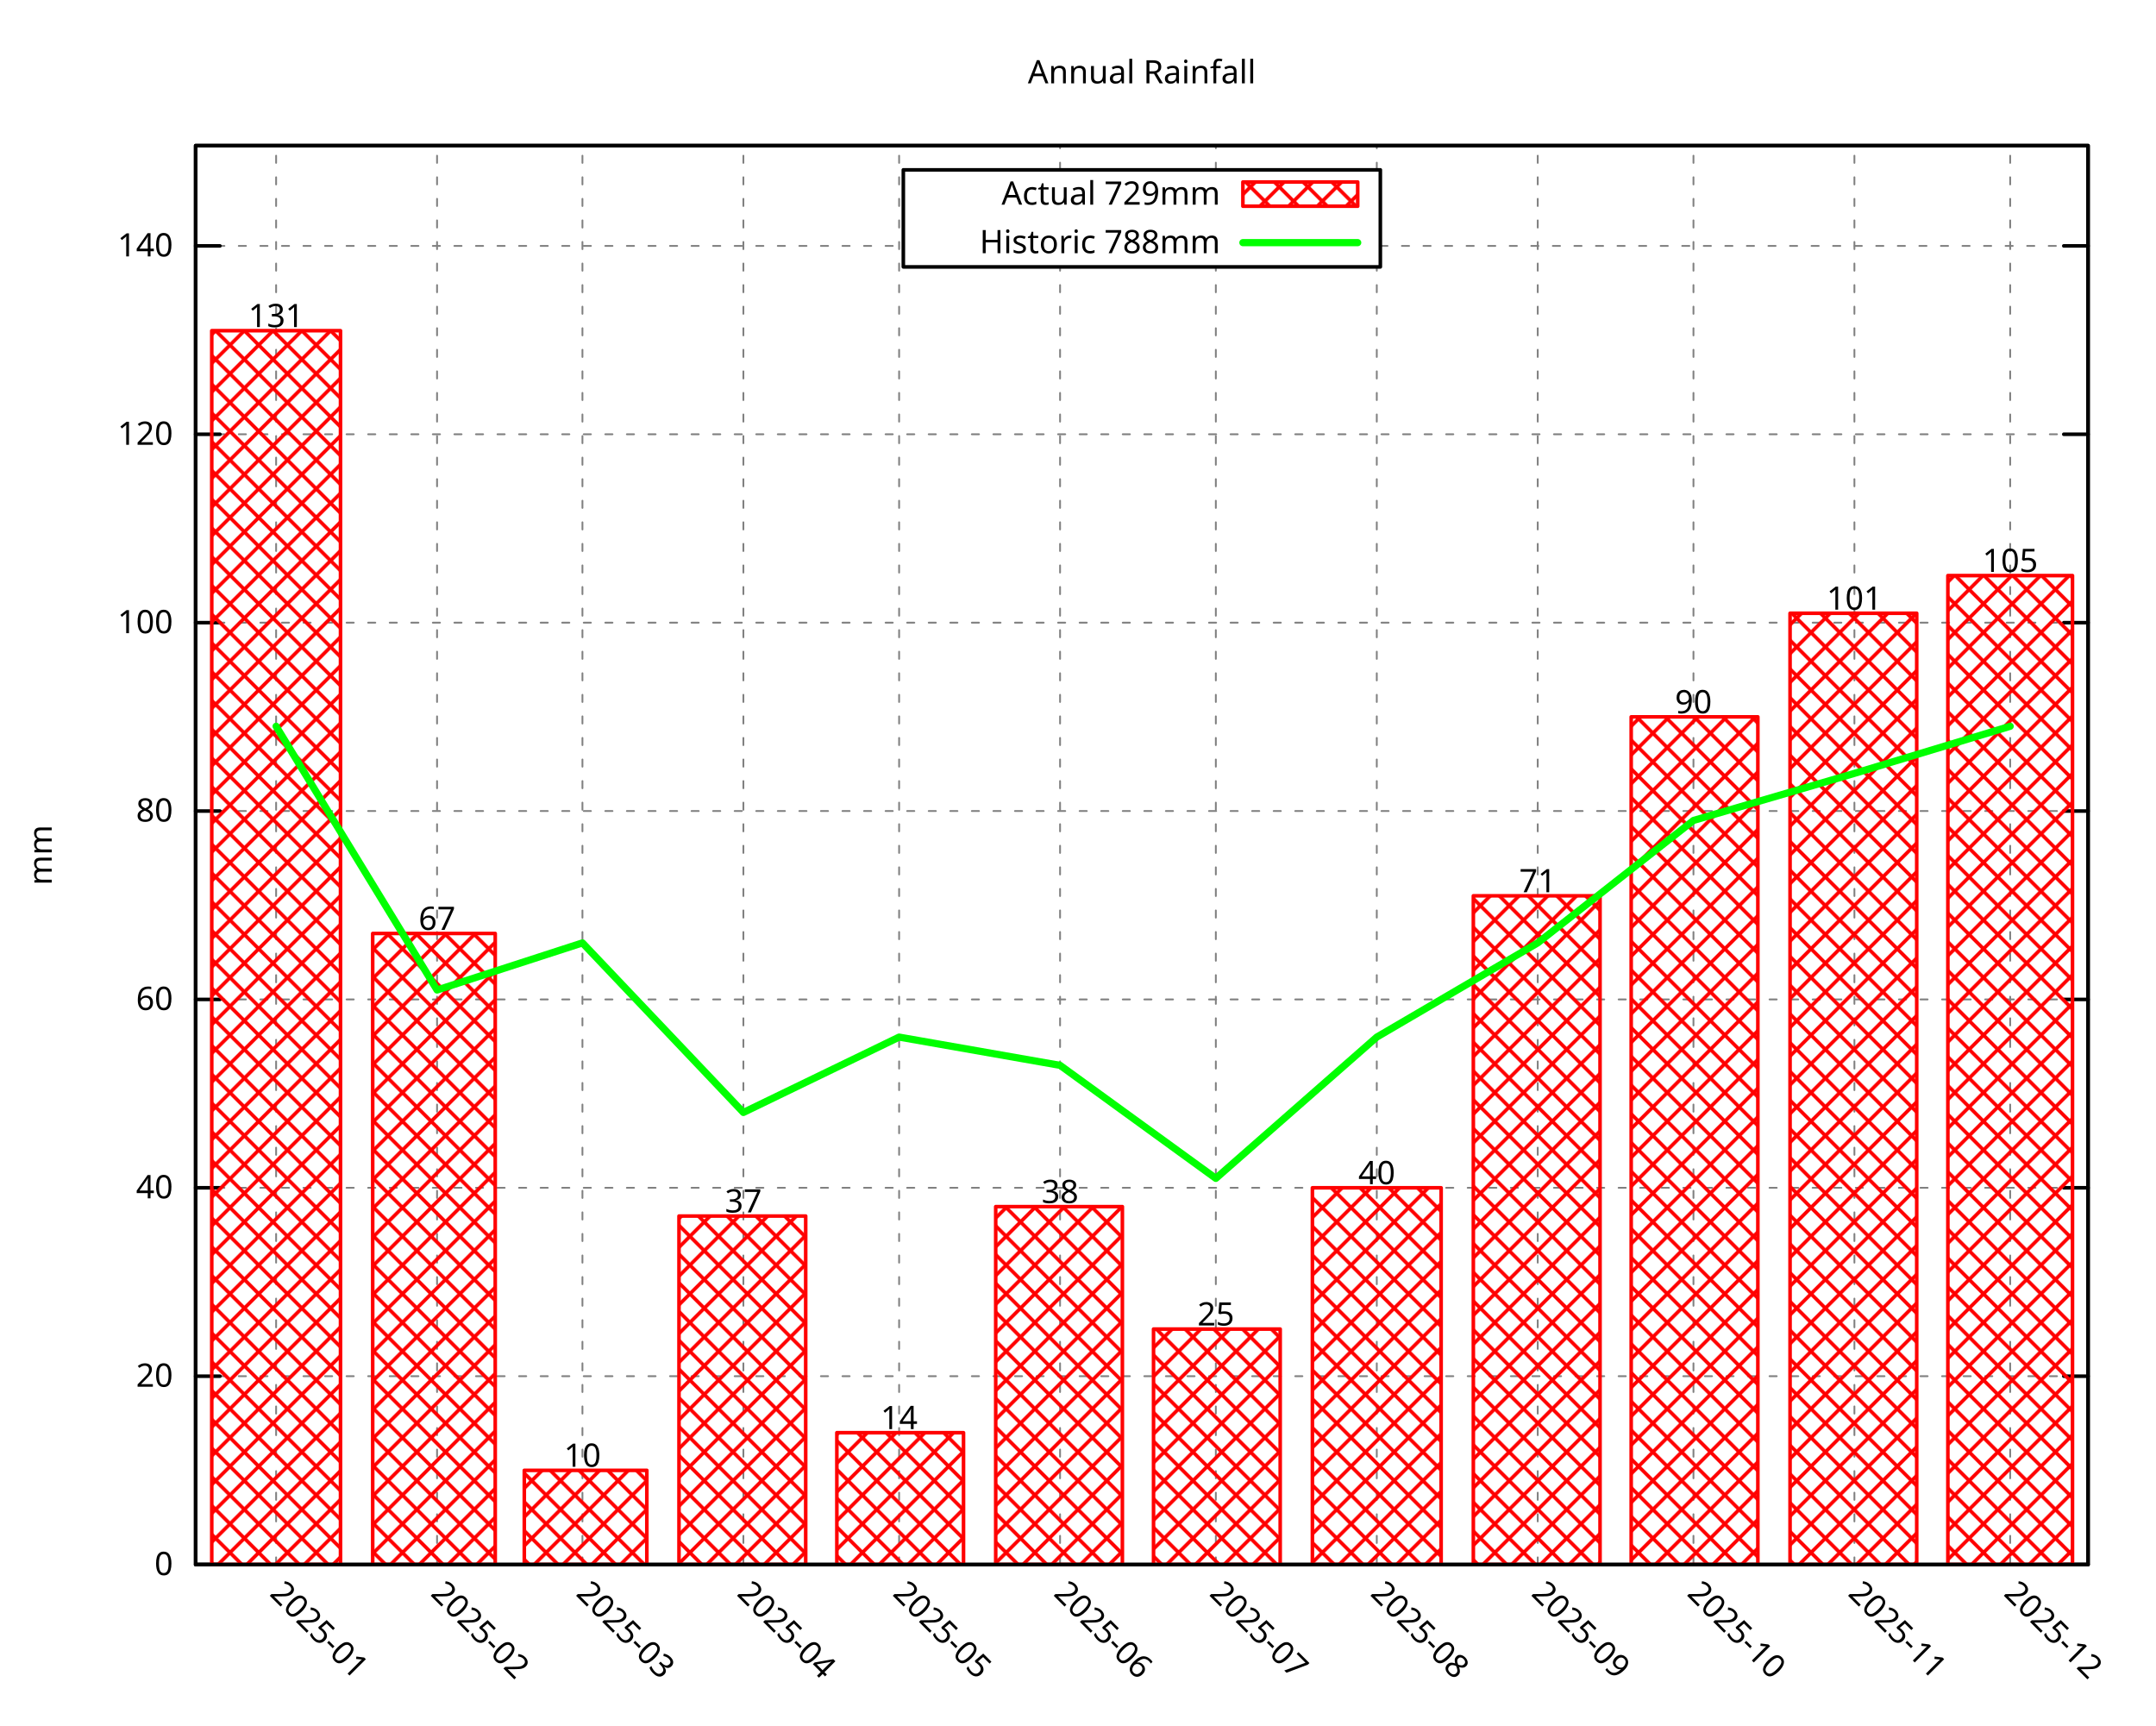
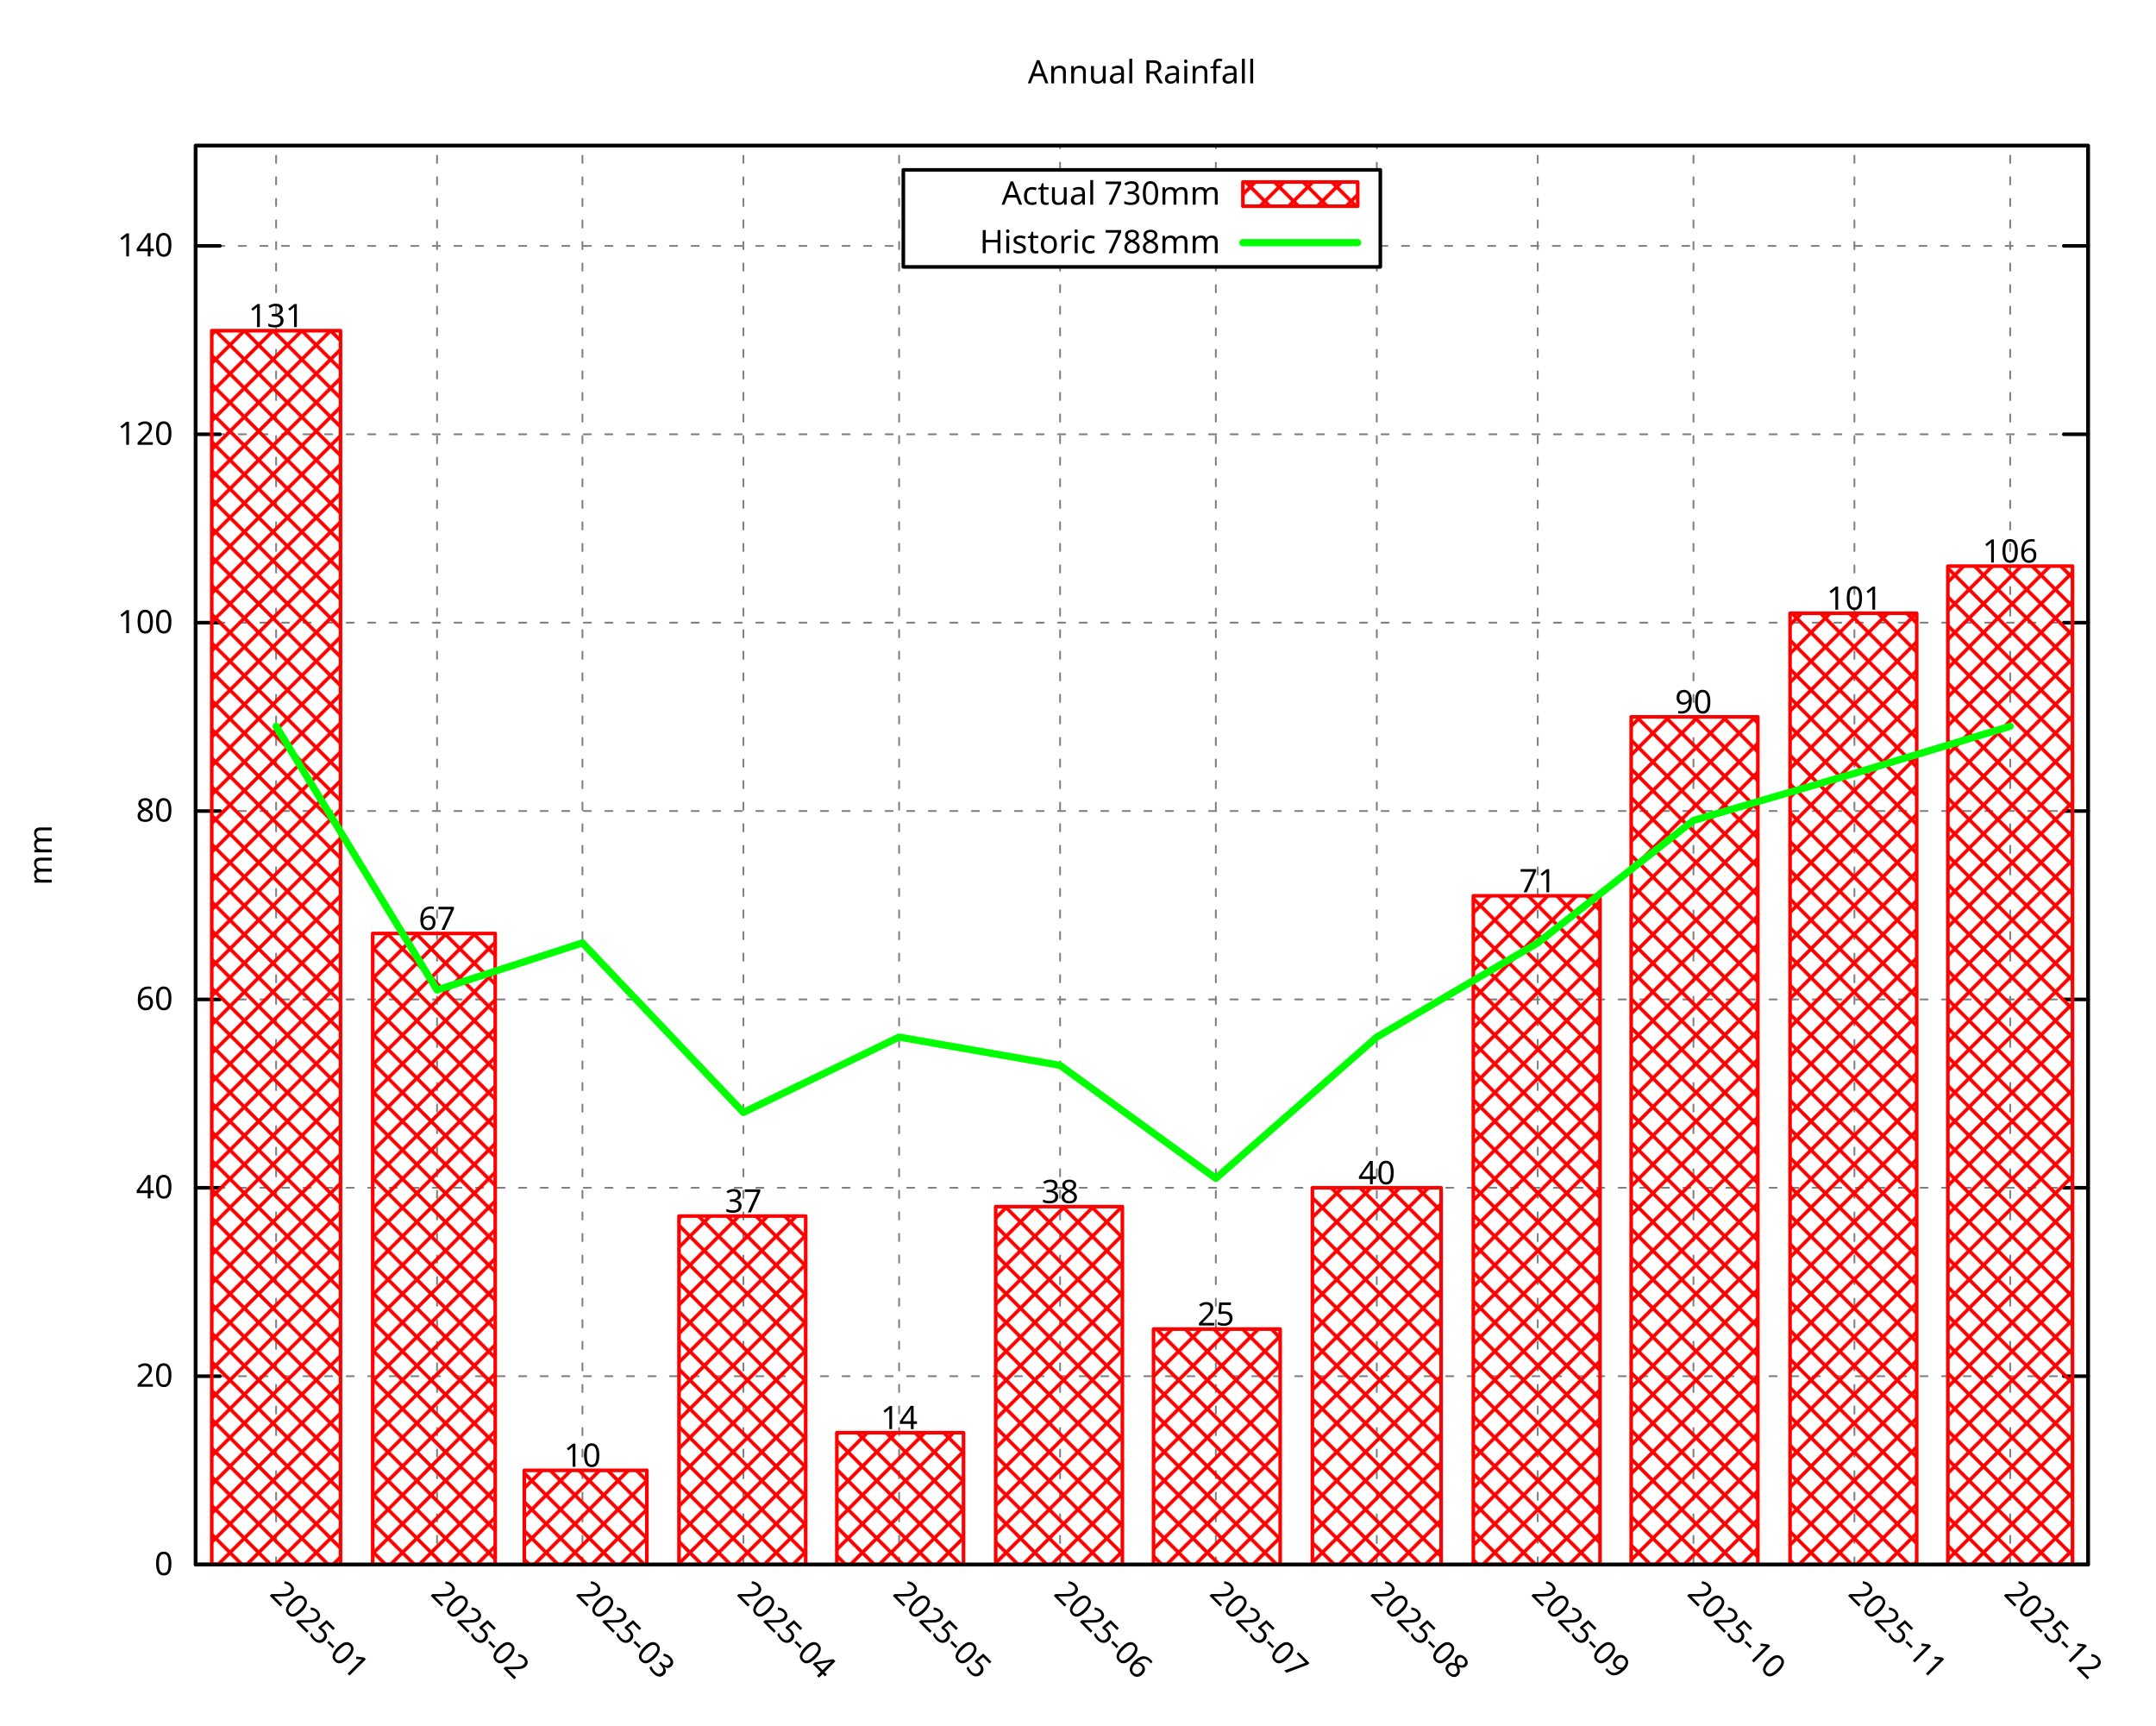
<svg xmlns="http://www.w3.org/2000/svg" xmlns:xlink="http://www.w3.org/1999/xlink" width="600" height="480" viewBox="0 0 600 480">
  <g id="gnuplot_canvas">
    <rect x="0" y="0" width="600" height="480" fill="none" />
    <defs>
      <circle id="gpDot" r="0.5" stroke-width="0.5" stroke="currentColor" />
      <path id="gpPt0" stroke-width="0.296" stroke="currentColor" d="M-1,0 h2 M0,-1 v2" />
      <path id="gpPt1" stroke-width="0.296" stroke="currentColor" d="M-1,-1 L1,1 M1,-1 L-1,1" />
      <path id="gpPt2" stroke-width="0.296" stroke="currentColor" d="M-1,0 L1,0 M0,-1 L0,1 M-1,-1 L1,1 M-1,1 L1,-1" />
      <rect id="gpPt3" stroke-width="0.296" stroke="currentColor" x="-1" y="-1" width="2" height="2" />
      <rect id="gpPt4" stroke-width="0.296" stroke="currentColor" fill="currentColor" x="-1" y="-1" width="2" height="2" />
      <circle id="gpPt5" stroke-width="0.296" stroke="currentColor" cx="0" cy="0" r="1" />
      <use xlink:href="#gpPt5" id="gpPt6" fill="currentColor" stroke="none" />
      <path id="gpPt7" stroke-width="0.296" stroke="currentColor" d="M0,-1.33 L-1.33,0.67 L1.33,0.67 z" />
      <use xlink:href="#gpPt7" id="gpPt8" fill="currentColor" stroke="none" />
      <use xlink:href="#gpPt7" id="gpPt9" stroke="currentColor" transform="rotate(180)" />
      <use xlink:href="#gpPt9" id="gpPt10" fill="currentColor" stroke="none" />
      <use xlink:href="#gpPt3" id="gpPt11" stroke="currentColor" transform="rotate(45)" />
      <use xlink:href="#gpPt11" id="gpPt12" fill="currentColor" stroke="none" />
      <path id="gpPt13" stroke-width="0.296" stroke="currentColor" d="M0,1.330 L1.265,0.411 L0.782,-1.067 L-0.782,-1.076 L-1.265,0.411 z" />
      <use xlink:href="#gpPt13" id="gpPt14" fill="currentColor" stroke="none" />
      <filter id="textbox" filterUnits="objectBoundingBox" x="0" y="0" height="1" width="1">
        <feFlood flood-color="white" flood-opacity="1" result="bgnd" />
        <feComposite in="SourceGraphic" in2="bgnd" operator="atop" />
      </filter>
      <filter id="greybox" filterUnits="objectBoundingBox" x="0" y="0" height="1" width="1">
        <feFlood flood-color="lightgrey" flood-opacity="1" result="grey" />
        <feComposite in="SourceGraphic" in2="grey" operator="atop" />
      </filter>
    </defs>
    <g fill="none" color="white" stroke="currentColor" stroke-width="1.00" stroke-linecap="round" stroke-linejoin="round">
</g>
    <g fill="none" color="black" stroke="currentColor" stroke-width="1.00" stroke-linecap="round" stroke-linejoin="round">
</g>
    <g fill="none" color="black" stroke="black" stroke-width="0.50" stroke-linecap="round" stroke-linejoin="round">
</g>
    <g fill="none" color="gray" stroke="currentColor" stroke-width="0.50" stroke-linecap="round" stroke-linejoin="round">
      <path stroke="gray" stroke-dasharray="2,4" class="gridline" d="M54.45,435.32 L581.09,435.32  " />
    </g>
    <g fill="none" color="gray" stroke="gray" stroke-width="1.00" stroke-linecap="round" stroke-linejoin="round">
</g>
    <g fill="none" color="black" stroke="currentColor" stroke-width="1.00" stroke-linecap="round" stroke-linejoin="round">
      <path stroke="black" d="M54.45,435.32 L61.20,435.32 M581.09,435.32 L574.34,435.32  " />
      <g transform="translate(48.15,438.25)" stroke="none" fill="black" font-family="Droid Sans" font-size="9.00" text-anchor="end">
        <text>
          <tspan font-family="Droid Sans"> 0</tspan>
        </text>
      </g>
    </g>
    <g fill="none" color="black" stroke="currentColor" stroke-width="1.00" stroke-linecap="round" stroke-linejoin="round">
</g>
    <g fill="none" color="black" stroke="black" stroke-width="0.50" stroke-linecap="round" stroke-linejoin="round">
</g>
    <g fill="none" color="gray" stroke="currentColor" stroke-width="0.50" stroke-linecap="round" stroke-linejoin="round">
      <path stroke="gray" stroke-dasharray="2,4" class="gridline" d="M54.45,382.91 L581.09,382.91  " />
    </g>
    <g fill="none" color="gray" stroke="gray" stroke-width="1.00" stroke-linecap="round" stroke-linejoin="round">
</g>
    <g fill="none" color="black" stroke="currentColor" stroke-width="1.00" stroke-linecap="round" stroke-linejoin="round">
      <path stroke="black" d="M54.45,382.91 L61.20,382.91 M581.09,382.91 L574.34,382.91  " />
      <g transform="translate(48.15,385.84)" stroke="none" fill="black" font-family="Droid Sans" font-size="9.00" text-anchor="end">
        <text>
          <tspan font-family="Droid Sans"> 20</tspan>
        </text>
      </g>
    </g>
    <g fill="none" color="black" stroke="currentColor" stroke-width="1.00" stroke-linecap="round" stroke-linejoin="round">
</g>
    <g fill="none" color="black" stroke="black" stroke-width="0.50" stroke-linecap="round" stroke-linejoin="round">
</g>
    <g fill="none" color="gray" stroke="currentColor" stroke-width="0.50" stroke-linecap="round" stroke-linejoin="round">
      <path stroke="gray" stroke-dasharray="2,4" class="gridline" d="M54.45,330.49 L581.09,330.49  " />
    </g>
    <g fill="none" color="gray" stroke="gray" stroke-width="1.00" stroke-linecap="round" stroke-linejoin="round">
</g>
    <g fill="none" color="black" stroke="currentColor" stroke-width="1.00" stroke-linecap="round" stroke-linejoin="round">
      <path stroke="black" d="M54.45,330.49 L61.20,330.49 M581.09,330.49 L574.34,330.49  " />
      <g transform="translate(48.15,333.42)" stroke="none" fill="black" font-family="Droid Sans" font-size="9.00" text-anchor="end">
        <text>
          <tspan font-family="Droid Sans"> 40</tspan>
        </text>
      </g>
    </g>
    <g fill="none" color="black" stroke="currentColor" stroke-width="1.00" stroke-linecap="round" stroke-linejoin="round">
</g>
    <g fill="none" color="black" stroke="black" stroke-width="0.50" stroke-linecap="round" stroke-linejoin="round">
</g>
    <g fill="none" color="gray" stroke="currentColor" stroke-width="0.50" stroke-linecap="round" stroke-linejoin="round">
      <path stroke="gray" stroke-dasharray="2,4" class="gridline" d="M54.45,278.08 L581.09,278.08  " />
    </g>
    <g fill="none" color="gray" stroke="gray" stroke-width="1.00" stroke-linecap="round" stroke-linejoin="round">
</g>
    <g fill="none" color="black" stroke="currentColor" stroke-width="1.00" stroke-linecap="round" stroke-linejoin="round">
      <path stroke="black" d="M54.45,278.08 L61.20,278.08 M581.09,278.08 L574.34,278.08  " />
      <g transform="translate(48.15,281.01)" stroke="none" fill="black" font-family="Droid Sans" font-size="9.00" text-anchor="end">
        <text>
          <tspan font-family="Droid Sans"> 60</tspan>
        </text>
      </g>
    </g>
    <g fill="none" color="black" stroke="currentColor" stroke-width="1.00" stroke-linecap="round" stroke-linejoin="round">
</g>
    <g fill="none" color="black" stroke="black" stroke-width="0.50" stroke-linecap="round" stroke-linejoin="round">
</g>
    <g fill="none" color="gray" stroke="currentColor" stroke-width="0.50" stroke-linecap="round" stroke-linejoin="round">
      <path stroke="gray" stroke-dasharray="2,4" class="gridline" d="M54.45,225.66 L581.09,225.66  " />
    </g>
    <g fill="none" color="gray" stroke="gray" stroke-width="1.00" stroke-linecap="round" stroke-linejoin="round">
</g>
    <g fill="none" color="black" stroke="currentColor" stroke-width="1.00" stroke-linecap="round" stroke-linejoin="round">
      <path stroke="black" d="M54.45,225.66 L61.20,225.66 M581.09,225.66 L574.34,225.66  " />
      <g transform="translate(48.15,228.59)" stroke="none" fill="black" font-family="Droid Sans" font-size="9.00" text-anchor="end">
        <text>
          <tspan font-family="Droid Sans"> 80</tspan>
        </text>
      </g>
    </g>
    <g fill="none" color="black" stroke="currentColor" stroke-width="1.00" stroke-linecap="round" stroke-linejoin="round">
</g>
    <g fill="none" color="black" stroke="black" stroke-width="0.50" stroke-linecap="round" stroke-linejoin="round">
</g>
    <g fill="none" color="gray" stroke="currentColor" stroke-width="0.50" stroke-linecap="round" stroke-linejoin="round">
      <path stroke="gray" stroke-dasharray="2,4" class="gridline" d="M54.45,173.25 L581.09,173.25  " />
    </g>
    <g fill="none" color="gray" stroke="gray" stroke-width="1.00" stroke-linecap="round" stroke-linejoin="round">
</g>
    <g fill="none" color="black" stroke="currentColor" stroke-width="1.00" stroke-linecap="round" stroke-linejoin="round">
      <path stroke="black" d="M54.45,173.25 L61.20,173.25 M581.09,173.25 L574.34,173.25  " />
      <g transform="translate(48.15,176.18)" stroke="none" fill="black" font-family="Droid Sans" font-size="9.00" text-anchor="end">
        <text>
          <tspan font-family="Droid Sans"> 100</tspan>
        </text>
      </g>
    </g>
    <g fill="none" color="black" stroke="currentColor" stroke-width="1.00" stroke-linecap="round" stroke-linejoin="round">
</g>
    <g fill="none" color="black" stroke="black" stroke-width="0.50" stroke-linecap="round" stroke-linejoin="round">
</g>
    <g fill="none" color="gray" stroke="currentColor" stroke-width="0.50" stroke-linecap="round" stroke-linejoin="round">
      <path stroke="gray" stroke-dasharray="2,4" class="gridline" d="M54.45,120.83 L581.09,120.83  " />
    </g>
    <g fill="none" color="gray" stroke="gray" stroke-width="1.00" stroke-linecap="round" stroke-linejoin="round">
</g>
    <g fill="none" color="black" stroke="currentColor" stroke-width="1.00" stroke-linecap="round" stroke-linejoin="round">
      <path stroke="black" d="M54.45,120.83 L61.20,120.83 M581.09,120.83 L574.34,120.83  " />
      <g transform="translate(48.15,123.76)" stroke="none" fill="black" font-family="Droid Sans" font-size="9.00" text-anchor="end">
        <text>
          <tspan font-family="Droid Sans"> 120</tspan>
        </text>
      </g>
    </g>
    <g fill="none" color="black" stroke="currentColor" stroke-width="1.00" stroke-linecap="round" stroke-linejoin="round">
</g>
    <g fill="none" color="black" stroke="black" stroke-width="0.50" stroke-linecap="round" stroke-linejoin="round">
</g>
    <g fill="none" color="gray" stroke="currentColor" stroke-width="0.50" stroke-linecap="round" stroke-linejoin="round">
      <path stroke="gray" stroke-dasharray="2,4" class="gridline" d="M54.45,68.42 L251.39,68.42 M384.14,68.42 L581.09,68.42  " />
    </g>
    <g fill="none" color="gray" stroke="gray" stroke-width="1.00" stroke-linecap="round" stroke-linejoin="round">
</g>
    <g fill="none" color="black" stroke="currentColor" stroke-width="1.00" stroke-linecap="round" stroke-linejoin="round">
      <path stroke="black" d="M54.45,68.42 L61.20,68.42 M581.09,68.42 L574.34,68.42  " />
      <g transform="translate(48.15,71.35)" stroke="none" fill="black" font-family="Droid Sans" font-size="9.00" text-anchor="end">
        <text>
          <tspan font-family="Droid Sans"> 140</tspan>
        </text>
      </g>
    </g>
    <g fill="none" color="black" stroke="currentColor" stroke-width="1.00" stroke-linecap="round" stroke-linejoin="round">
</g>
    <g fill="none" color="black" stroke="black" stroke-width="0.50" stroke-linecap="round" stroke-linejoin="round">
</g>
    <g fill="none" color="gray" stroke="currentColor" stroke-width="0.50" stroke-linecap="round" stroke-linejoin="round">
      <path stroke="gray" stroke-dasharray="2,4" class="gridline" d="M76.84,435.32 L76.84,40.51  " />
    </g>
    <g fill="none" color="gray" stroke="gray" stroke-width="1.00" stroke-linecap="round" stroke-linejoin="round">
</g>
    <g fill="none" color="black" stroke="currentColor" stroke-width="1.00" stroke-linecap="round" stroke-linejoin="round">
      <path stroke="black" d="M76.84,435.32 M76.84,40.51  " />
      <g transform="translate(74.77,443.69) rotate(45.00)" stroke="none" fill="black" font-family="Droid Sans" font-size="9.00" text-anchor="start">
        <text>
          <tspan font-family="Droid Sans">2025-01</tspan>
        </text>
      </g>
    </g>
    <g fill="none" color="black" stroke="currentColor" stroke-width="1.00" stroke-linecap="round" stroke-linejoin="round">
</g>
    <g fill="none" color="black" stroke="black" stroke-width="0.50" stroke-linecap="round" stroke-linejoin="round">
</g>
    <g fill="none" color="gray" stroke="currentColor" stroke-width="0.50" stroke-linecap="round" stroke-linejoin="round">
      <path stroke="gray" stroke-dasharray="2,4" class="gridline" d="M121.63,435.32 L121.63,40.51  " />
    </g>
    <g fill="none" color="gray" stroke="gray" stroke-width="1.00" stroke-linecap="round" stroke-linejoin="round">
</g>
    <g fill="none" color="black" stroke="currentColor" stroke-width="1.00" stroke-linecap="round" stroke-linejoin="round">
      <path stroke="black" d="M121.63,435.32 M121.63,40.51  " />
      <g transform="translate(119.56,443.69) rotate(45.00)" stroke="none" fill="black" font-family="Droid Sans" font-size="9.00" text-anchor="start">
        <text>
          <tspan font-family="Droid Sans">2025-02</tspan>
        </text>
      </g>
    </g>
    <g fill="none" color="black" stroke="currentColor" stroke-width="1.00" stroke-linecap="round" stroke-linejoin="round">
</g>
    <g fill="none" color="black" stroke="black" stroke-width="0.50" stroke-linecap="round" stroke-linejoin="round">
</g>
    <g fill="none" color="gray" stroke="currentColor" stroke-width="0.50" stroke-linecap="round" stroke-linejoin="round">
      <path stroke="gray" stroke-dasharray="2,4" class="gridline" d="M162.09,435.32 L162.09,40.51  " />
    </g>
    <g fill="none" color="gray" stroke="gray" stroke-width="1.00" stroke-linecap="round" stroke-linejoin="round">
</g>
    <g fill="none" color="black" stroke="currentColor" stroke-width="1.00" stroke-linecap="round" stroke-linejoin="round">
      <path stroke="black" d="M162.09,435.32 M162.09,40.51  " />
      <g transform="translate(160.02,443.69) rotate(45.00)" stroke="none" fill="black" font-family="Droid Sans" font-size="9.00" text-anchor="start">
        <text>
          <tspan font-family="Droid Sans">2025-03</tspan>
        </text>
      </g>
    </g>
    <g fill="none" color="black" stroke="currentColor" stroke-width="1.00" stroke-linecap="round" stroke-linejoin="round">
</g>
    <g fill="none" color="black" stroke="black" stroke-width="0.50" stroke-linecap="round" stroke-linejoin="round">
</g>
    <g fill="none" color="gray" stroke="currentColor" stroke-width="0.50" stroke-linecap="round" stroke-linejoin="round">
      <path stroke="gray" stroke-dasharray="2,4" class="gridline" d="M206.88,435.32 L206.88,40.51  " />
    </g>
    <g fill="none" color="gray" stroke="gray" stroke-width="1.00" stroke-linecap="round" stroke-linejoin="round">
</g>
    <g fill="none" color="black" stroke="currentColor" stroke-width="1.00" stroke-linecap="round" stroke-linejoin="round">
      <path stroke="black" d="M206.88,435.32 M206.88,40.51  " />
      <g transform="translate(204.81,443.69) rotate(45.00)" stroke="none" fill="black" font-family="Droid Sans" font-size="9.00" text-anchor="start">
        <text>
          <tspan font-family="Droid Sans">2025-04</tspan>
        </text>
      </g>
    </g>
    <g fill="none" color="black" stroke="currentColor" stroke-width="1.00" stroke-linecap="round" stroke-linejoin="round">
</g>
    <g fill="none" color="black" stroke="black" stroke-width="0.50" stroke-linecap="round" stroke-linejoin="round">
</g>
    <g fill="none" color="gray" stroke="currentColor" stroke-width="0.50" stroke-linecap="round" stroke-linejoin="round">
      <path stroke="gray" stroke-dasharray="2,4" class="gridline" d="M250.22,435.32 L250.22,40.51  " />
    </g>
    <g fill="none" color="gray" stroke="gray" stroke-width="1.00" stroke-linecap="round" stroke-linejoin="round">
</g>
    <g fill="none" color="black" stroke="currentColor" stroke-width="1.00" stroke-linecap="round" stroke-linejoin="round">
      <path stroke="black" d="M250.22,435.32 M250.22,40.51  " />
      <g transform="translate(248.15,443.69) rotate(45.00)" stroke="none" fill="black" font-family="Droid Sans" font-size="9.00" text-anchor="start">
        <text>
          <tspan font-family="Droid Sans">2025-05</tspan>
        </text>
      </g>
    </g>
    <g fill="none" color="black" stroke="currentColor" stroke-width="1.00" stroke-linecap="round" stroke-linejoin="round">
</g>
    <g fill="none" color="black" stroke="black" stroke-width="0.50" stroke-linecap="round" stroke-linejoin="round">
</g>
    <g fill="none" color="gray" stroke="currentColor" stroke-width="0.50" stroke-linecap="round" stroke-linejoin="round">
      <path stroke="gray" stroke-dasharray="2,4" class="gridline" d="M295.01,435.32 L295.01,74.26 M295.01,47.26 L295.01,40.51  " />
    </g>
    <g fill="none" color="gray" stroke="gray" stroke-width="1.00" stroke-linecap="round" stroke-linejoin="round">
</g>
    <g fill="none" color="black" stroke="currentColor" stroke-width="1.00" stroke-linecap="round" stroke-linejoin="round">
      <path stroke="black" d="M295.01,435.32 M295.01,40.51  " />
      <g transform="translate(292.94,443.69) rotate(45.00)" stroke="none" fill="black" font-family="Droid Sans" font-size="9.00" text-anchor="start">
        <text>
          <tspan font-family="Droid Sans">2025-06</tspan>
        </text>
      </g>
    </g>
    <g fill="none" color="black" stroke="currentColor" stroke-width="1.00" stroke-linecap="round" stroke-linejoin="round">
</g>
    <g fill="none" color="black" stroke="black" stroke-width="0.50" stroke-linecap="round" stroke-linejoin="round">
</g>
    <g fill="none" color="gray" stroke="currentColor" stroke-width="0.50" stroke-linecap="round" stroke-linejoin="round">
      <path stroke="gray" stroke-dasharray="2,4" class="gridline" d="M338.36,435.32 L338.36,74.26 M338.36,47.26 L338.36,40.51  " />
    </g>
    <g fill="none" color="gray" stroke="gray" stroke-width="1.00" stroke-linecap="round" stroke-linejoin="round">
</g>
    <g fill="none" color="black" stroke="currentColor" stroke-width="1.00" stroke-linecap="round" stroke-linejoin="round">
      <path stroke="black" d="M338.36,435.32 M338.36,40.51  " />
      <g transform="translate(336.29,443.69) rotate(45.00)" stroke="none" fill="black" font-family="Droid Sans" font-size="9.00" text-anchor="start">
        <text>
          <tspan font-family="Droid Sans">2025-07</tspan>
        </text>
      </g>
    </g>
    <g fill="none" color="black" stroke="currentColor" stroke-width="1.00" stroke-linecap="round" stroke-linejoin="round">
</g>
    <g fill="none" color="black" stroke="black" stroke-width="0.50" stroke-linecap="round" stroke-linejoin="round">
</g>
    <g fill="none" color="gray" stroke="currentColor" stroke-width="0.50" stroke-linecap="round" stroke-linejoin="round">
      <path stroke="gray" stroke-dasharray="2,4" class="gridline" d="M383.15,435.32 L383.15,74.26 M383.15,47.26 L383.15,40.51  " />
    </g>
    <g fill="none" color="gray" stroke="gray" stroke-width="1.00" stroke-linecap="round" stroke-linejoin="round">
</g>
    <g fill="none" color="black" stroke="currentColor" stroke-width="1.00" stroke-linecap="round" stroke-linejoin="round">
      <path stroke="black" d="M383.15,435.32 M383.15,40.51  " />
      <g transform="translate(381.08,443.69) rotate(45.00)" stroke="none" fill="black" font-family="Droid Sans" font-size="9.00" text-anchor="start">
        <text>
          <tspan font-family="Droid Sans">2025-08</tspan>
        </text>
      </g>
    </g>
    <g fill="none" color="black" stroke="currentColor" stroke-width="1.00" stroke-linecap="round" stroke-linejoin="round">
</g>
    <g fill="none" color="black" stroke="black" stroke-width="0.50" stroke-linecap="round" stroke-linejoin="round">
</g>
    <g fill="none" color="gray" stroke="currentColor" stroke-width="0.50" stroke-linecap="round" stroke-linejoin="round">
      <path stroke="gray" stroke-dasharray="2,4" class="gridline" d="M427.94,435.32 L427.94,40.51  " />
    </g>
    <g fill="none" color="gray" stroke="gray" stroke-width="1.00" stroke-linecap="round" stroke-linejoin="round">
</g>
    <g fill="none" color="black" stroke="currentColor" stroke-width="1.00" stroke-linecap="round" stroke-linejoin="round">
      <path stroke="black" d="M427.94,435.32 M427.94,40.51  " />
      <g transform="translate(425.87,443.69) rotate(45.00)" stroke="none" fill="black" font-family="Droid Sans" font-size="9.00" text-anchor="start">
        <text>
          <tspan font-family="Droid Sans">2025-09</tspan>
        </text>
      </g>
    </g>
    <g fill="none" color="black" stroke="currentColor" stroke-width="1.00" stroke-linecap="round" stroke-linejoin="round">
</g>
    <g fill="none" color="black" stroke="black" stroke-width="0.50" stroke-linecap="round" stroke-linejoin="round">
</g>
    <g fill="none" color="gray" stroke="currentColor" stroke-width="0.50" stroke-linecap="round" stroke-linejoin="round">
      <path stroke="gray" stroke-dasharray="2,4" class="gridline" d="M471.28,435.32 L471.28,40.51  " />
    </g>
    <g fill="none" color="gray" stroke="gray" stroke-width="1.00" stroke-linecap="round" stroke-linejoin="round">
</g>
    <g fill="none" color="black" stroke="currentColor" stroke-width="1.00" stroke-linecap="round" stroke-linejoin="round">
      <path stroke="black" d="M471.28,435.32 M471.28,40.51  " />
      <g transform="translate(469.21,443.69) rotate(45.00)" stroke="none" fill="black" font-family="Droid Sans" font-size="9.00" text-anchor="start">
        <text>
          <tspan font-family="Droid Sans">2025-10</tspan>
        </text>
      </g>
    </g>
    <g fill="none" color="black" stroke="currentColor" stroke-width="1.00" stroke-linecap="round" stroke-linejoin="round">
</g>
    <g fill="none" color="black" stroke="black" stroke-width="0.50" stroke-linecap="round" stroke-linejoin="round">
</g>
    <g fill="none" color="gray" stroke="currentColor" stroke-width="0.50" stroke-linecap="round" stroke-linejoin="round">
      <path stroke="gray" stroke-dasharray="2,4" class="gridline" d="M516.07,435.32 L516.07,40.51  " />
    </g>
    <g fill="none" color="gray" stroke="gray" stroke-width="1.00" stroke-linecap="round" stroke-linejoin="round">
</g>
    <g fill="none" color="black" stroke="currentColor" stroke-width="1.00" stroke-linecap="round" stroke-linejoin="round">
      <path stroke="black" d="M516.07,435.32 M516.07,40.51  " />
      <g transform="translate(514.00,443.69) rotate(45.00)" stroke="none" fill="black" font-family="Droid Sans" font-size="9.00" text-anchor="start">
        <text>
          <tspan font-family="Droid Sans">2025-11</tspan>
        </text>
      </g>
    </g>
    <g fill="none" color="black" stroke="currentColor" stroke-width="1.00" stroke-linecap="round" stroke-linejoin="round">
</g>
    <g fill="none" color="black" stroke="black" stroke-width="0.50" stroke-linecap="round" stroke-linejoin="round">
</g>
    <g fill="none" color="gray" stroke="currentColor" stroke-width="0.50" stroke-linecap="round" stroke-linejoin="round">
      <path stroke="gray" stroke-dasharray="2,4" class="gridline" d="M559.42,435.32 L559.42,40.51  " />
    </g>
    <g fill="none" color="gray" stroke="gray" stroke-width="1.00" stroke-linecap="round" stroke-linejoin="round">
</g>
    <g fill="none" color="black" stroke="currentColor" stroke-width="1.00" stroke-linecap="round" stroke-linejoin="round">
      <path stroke="black" d="M559.42,435.32 M559.42,40.51  " />
      <g transform="translate(557.35,443.69) rotate(45.00)" stroke="none" fill="black" font-family="Droid Sans" font-size="9.00" text-anchor="start">
        <text>
          <tspan font-family="Droid Sans">2025-12</tspan>
        </text>
      </g>
    </g>
    <g fill="none" color="black" stroke="currentColor" stroke-width="1.00" stroke-linecap="round" stroke-linejoin="round">
</g>
    <g fill="none" color="black" stroke="currentColor" stroke-width="1.00" stroke-linecap="round" stroke-linejoin="round">
      <path stroke="black" d="M54.45,40.51 L54.45,435.32 L581.09,435.32 L581.09,40.51 L54.45,40.51 Z  " />
    </g>
    <g fill="none" color="black" stroke="currentColor" stroke-width="1.00" stroke-linecap="round" stroke-linejoin="round">
</g>
    <g fill="none" color="black" stroke="currentColor" stroke-width="1.00" stroke-linecap="round" stroke-linejoin="round">
      <path stroke="black" d="M251.39,74.26 L251.39,47.26 L384.14,47.26 L384.14,74.26 L251.39,74.26 Z  " />
    </g>
    <g id="gnuplot_plot_1">
      <g fill="none" color="black" stroke="currentColor" stroke-width="1.00" stroke-linecap="round" stroke-linejoin="round">
        <g transform="translate(339.59,56.94)" stroke="none" fill="black" font-family="Droid Sans" font-size="9.00" text-anchor="end">
          <text>
-             <tspan font-family="Droid Sans">Actual 729mm</tspan>
+             <tspan font-family="Droid Sans">Actual 730mm</tspan>
          </text>
        </g>
      </g>
      <g fill="none" color="black" stroke="currentColor" stroke-width="1.00" stroke-linecap="round" stroke-linejoin="round">
        <defs>
          <pattern id="gpPat1" patternUnits="userSpaceOnUse" x="0" y="0" width="8" height="8">
            <path style="fill:none; stroke:rgb(255,0,0)" d="M0,0 L8,8 M0,8 L8,0" />
          </pattern>
        </defs>
        <g stroke="none" shape-rendering="crispEdges">
          <polygon fill="url(#gpPat1)" points="345.89,57.38 377.84,57.38 377.84,50.63 345.89,50.63 " />
        </g>
        <path stroke="rgb(255,   0,   0)" d="M345.89,57.38 L377.84,57.38 L377.84,50.64 L345.89,50.64 L345.89,57.38 Z  " />
      </g>
      <g fill="none" color="black" stroke="currentColor" stroke-width="1.00" stroke-linecap="round" stroke-linejoin="round">
        <defs>
          <pattern id="gpPat2" patternUnits="userSpaceOnUse" x="0" y="0" width="8" height="8">
            <path style="fill:none; stroke:rgb(255,0,0)" d="M0,0 L8,8 M0,8 L8,0" />
          </pattern>
        </defs>
        <g stroke="none" shape-rendering="crispEdges">
          <polygon fill="url(#gpPat2)" points="58.93,435.32 94.77,435.32 94.77,92.00 58.93,92.00 " />
        </g>
        <path stroke="rgb(255,   0,   0)" d="M58.93,435.32 L58.93,92.01 L94.76,92.01 L94.76,435.32 L58.93,435.32 Z  " />
        <g stroke="none" shape-rendering="crispEdges">
          <polygon fill="url(#gpPat2)" points="103.72,435.32 137.83,435.32 137.83,259.72 103.72,259.72 " />
        </g>
        <path stroke="rgb(255,   0,   0)" d="M103.72,435.32 L103.72,259.73 L137.82,259.73 L137.82,435.32 L103.72,435.32 Z  " />
        <g stroke="none" shape-rendering="crispEdges">
          <polygon fill="url(#gpPat2)" points="145.91,435.32 180.02,435.32 180.02,409.10 145.91,409.10 " />
        </g>
        <path stroke="rgb(255,   0,   0)" d="M145.91,435.32 L145.91,409.11 L180.01,409.11 L180.01,435.32 L145.91,435.32 Z  " />
        <g stroke="none" shape-rendering="crispEdges">
          <polygon fill="url(#gpPat2)" points="188.96,435.32 224.23,435.32 224.23,338.34 188.96,338.34 " />
        </g>
        <path stroke="rgb(255,   0,   0)" d="M188.96,435.32 L188.96,338.35 L224.22,338.35 L224.22,435.32 L188.96,435.32 Z  " />
        <g stroke="none" shape-rendering="crispEdges">
          <polygon fill="url(#gpPat2)" points="232.89,435.32 268.15,435.32 268.15,398.62 232.89,398.62 " />
        </g>
        <path stroke="rgb(255,   0,   0)" d="M232.89,435.32 L232.89,398.63 L268.14,398.63 L268.14,435.32 L232.89,435.32 Z  " />
        <g stroke="none" shape-rendering="crispEdges">
          <polygon fill="url(#gpPat2)" points="277.10,435.32 312.36,435.32 312.36,335.72 277.10,335.72 " />
        </g>
        <path stroke="rgb(255,   0,   0)" d="M277.10,435.32 L277.10,335.73 L312.35,335.73 L312.35,435.32 L277.10,435.32 Z  " />
        <g stroke="none" shape-rendering="crispEdges">
          <polygon fill="url(#gpPat2)" points="321.02,435.32 356.28,435.32 356.28,369.79 321.02,369.79 " />
        </g>
        <path stroke="rgb(255,   0,   0)" d="M321.02,435.32 L321.02,369.80 L356.27,369.80 L356.27,435.32 L321.02,435.32 Z  " />
        <g stroke="none" shape-rendering="crispEdges">
          <polygon fill="url(#gpPat2)" points="365.23,435.32 401.07,435.32 401.07,330.48 365.23,330.48 " />
        </g>
        <path stroke="rgb(255,   0,   0)" d="M365.23,435.32 L365.23,330.49 L401.06,330.49 L401.06,435.32 L365.23,435.32 Z  " />
        <g stroke="none" shape-rendering="crispEdges">
          <polygon fill="url(#gpPat2)" points="410.02,435.32 445.29,435.32 445.29,249.24 410.02,249.24 " />
        </g>
        <path stroke="rgb(255,   0,   0)" d="M410.02,435.32 L410.02,249.25 L445.28,249.25 L445.28,435.32 L410.02,435.32 Z  " />
        <g stroke="none" shape-rendering="crispEdges">
          <polygon fill="url(#gpPat2)" points="453.95,435.32 489.21,435.32 489.21,199.45 453.95,199.45 " />
        </g>
        <path stroke="rgb(255,   0,   0)" d="M453.95,435.32 L453.95,199.46 L489.20,199.46 L489.20,435.32 L453.95,435.32 Z  " />
        <g stroke="none" shape-rendering="crispEdges">
          <polygon fill="url(#gpPat2)" points="498.16,435.32 533.42,435.32 533.42,170.62 498.16,170.62 " />
        </g>
        <path stroke="rgb(255,   0,   0)" d="M498.16,435.32 L498.16,170.63 L533.41,170.63 L533.41,435.32 L498.16,435.32 Z  " />
        <g stroke="none" shape-rendering="crispEdges">
-           <polygon fill="url(#gpPat2)" points="542.08,435.32 576.77,435.32 576.77,160.14 542.08,160.14 " />
-         </g>
-         <path stroke="rgb(255,   0,   0)" d="M542.08,435.32 L542.08,160.15 L576.76,160.15 L576.76,435.32 L542.08,435.32 Z  " />
+           <polygon fill="url(#gpPat2)" points="542.08,435.32 576.77,435.32 576.77,157.51 542.08,157.51 " />
+         </g>
+         <path stroke="rgb(255,   0,   0)" d="M542.08,435.32 L542.08,157.52 L576.76,157.52 L576.76,435.32 L542.08,435.32 Z  " />
      </g>
    </g>
    <g id="gnuplot_plot_2" fill="none">
      <g fill="none" color="black" stroke="currentColor" stroke-width="1.00" stroke-linecap="round" stroke-linejoin="round">
        <g transform="translate(76.84,91.01)" stroke="none" fill="black" font-family="Droid Sans" font-size="9.00" text-anchor="middle">
          <text>
            <tspan font-family="Droid Sans">131</tspan>
          </text>
        </g>
        <g transform="translate(121.63,258.73)" stroke="none" fill="black" font-family="Droid Sans" font-size="9.00" text-anchor="middle">
          <text>
            <tspan font-family="Droid Sans">67</tspan>
          </text>
        </g>
        <g transform="translate(162.09,408.11)" stroke="none" fill="black" font-family="Droid Sans" font-size="9.00" text-anchor="middle">
          <text>
            <tspan font-family="Droid Sans">10</tspan>
          </text>
        </g>
        <g transform="translate(206.88,337.35)" stroke="none" fill="black" font-family="Droid Sans" font-size="9.00" text-anchor="middle">
          <text>
            <tspan font-family="Droid Sans">37</tspan>
          </text>
        </g>
        <g transform="translate(250.22,397.63)" stroke="none" fill="black" font-family="Droid Sans" font-size="9.00" text-anchor="middle">
          <text>
            <tspan font-family="Droid Sans">14</tspan>
          </text>
        </g>
        <g transform="translate(295.01,334.73)" stroke="none" fill="black" font-family="Droid Sans" font-size="9.00" text-anchor="middle">
          <text>
            <tspan font-family="Droid Sans">38</tspan>
          </text>
        </g>
        <g transform="translate(338.36,368.80)" stroke="none" fill="black" font-family="Droid Sans" font-size="9.00" text-anchor="middle">
          <text>
            <tspan font-family="Droid Sans">25</tspan>
          </text>
        </g>
        <g transform="translate(383.15,329.49)" stroke="none" fill="black" font-family="Droid Sans" font-size="9.00" text-anchor="middle">
          <text>
            <tspan font-family="Droid Sans">40</tspan>
          </text>
        </g>
        <g transform="translate(427.94,248.25)" stroke="none" fill="black" font-family="Droid Sans" font-size="9.00" text-anchor="middle">
          <text>
            <tspan font-family="Droid Sans">71</tspan>
          </text>
        </g>
        <g transform="translate(471.28,198.46)" stroke="none" fill="black" font-family="Droid Sans" font-size="9.00" text-anchor="middle">
          <text>
            <tspan font-family="Droid Sans">90</tspan>
          </text>
        </g>
        <g transform="translate(516.07,169.63)" stroke="none" fill="black" font-family="Droid Sans" font-size="9.00" text-anchor="middle">
          <text>
            <tspan font-family="Droid Sans">101</tspan>
          </text>
        </g>
-         <g transform="translate(559.42,159.14)" stroke="none" fill="black" font-family="Droid Sans" font-size="9.00" text-anchor="middle">
-           <text>
-             <tspan font-family="Droid Sans">105</tspan>
+         <g transform="translate(559.42,156.52)" stroke="none" fill="black" font-family="Droid Sans" font-size="9.00" text-anchor="middle">
+           <text>
+             <tspan font-family="Droid Sans">106</tspan>
          </text>
        </g>
      </g>
    </g>
    <g id="gnuplot_plot_3">
      <g fill="none" color="white" stroke="black" stroke-width="2.00" stroke-linecap="round" stroke-linejoin="round">
</g>
      <g fill="none" color="black" stroke="currentColor" stroke-width="2.00" stroke-linecap="round" stroke-linejoin="round">
        <g transform="translate(339.59,70.44)" stroke="none" fill="black" font-family="Droid Sans" font-size="9.00" text-anchor="end">
          <text>
            <tspan font-family="Droid Sans">Historic 788mm</tspan>
          </text>
        </g>
      </g>
      <g fill="none" color="black" stroke="currentColor" stroke-width="2.00" stroke-linecap="round" stroke-linejoin="round">
        <path stroke="rgb(  0, 255,   0)" d="M345.89,67.51 L377.84,67.51 M76.84,202.08 L121.63,275.46 L162.09,262.35 L206.88,309.53 L250.22,288.56 L295.01,296.42   L338.36,327.87 L383.15,288.56 L427.94,262.35 L471.28,228.28 L516.07,215.18 L559.42,202.08  " />
      </g>
    </g>
    <g fill="none" color="black" stroke="currentColor" stroke-width="2.00" stroke-linecap="round" stroke-linejoin="round">
</g>
    <g fill="none" color="black" stroke="black" stroke-width="1.00" stroke-linecap="round" stroke-linejoin="round">
</g>
    <g fill="none" color="black" stroke="currentColor" stroke-width="1.00" stroke-linecap="round" stroke-linejoin="round">
      <path stroke="black" d="M54.45,40.51 L54.45,435.32 L581.09,435.32 L581.09,40.51 L54.45,40.51 Z  " />
      <g transform="translate(14.39,237.92) rotate(270.00)" stroke="none" fill="black" font-family="Droid Sans" font-size="9.00" text-anchor="middle">
        <text>
          <tspan font-family="Droid Sans">mm</tspan>
        </text>
      </g>
    </g>
    <g fill="none" color="black" stroke="currentColor" stroke-width="1.00" stroke-linecap="round" stroke-linejoin="round">
</g>
    <g fill="none" color="black" stroke="currentColor" stroke-width="1.00" stroke-linecap="round" stroke-linejoin="round">
      <g transform="translate(317.77,23.19)" stroke="none" fill="black" font-family="Droid Sans" font-size="9.00" text-anchor="middle">
        <text>
          <tspan font-family="Droid Sans">Annual Rainfall</tspan>
        </text>
      </g>
    </g>
    <g fill="none" color="black" stroke="currentColor" stroke-width="1.00" stroke-linecap="round" stroke-linejoin="round">
</g>
  </g>
</svg>
